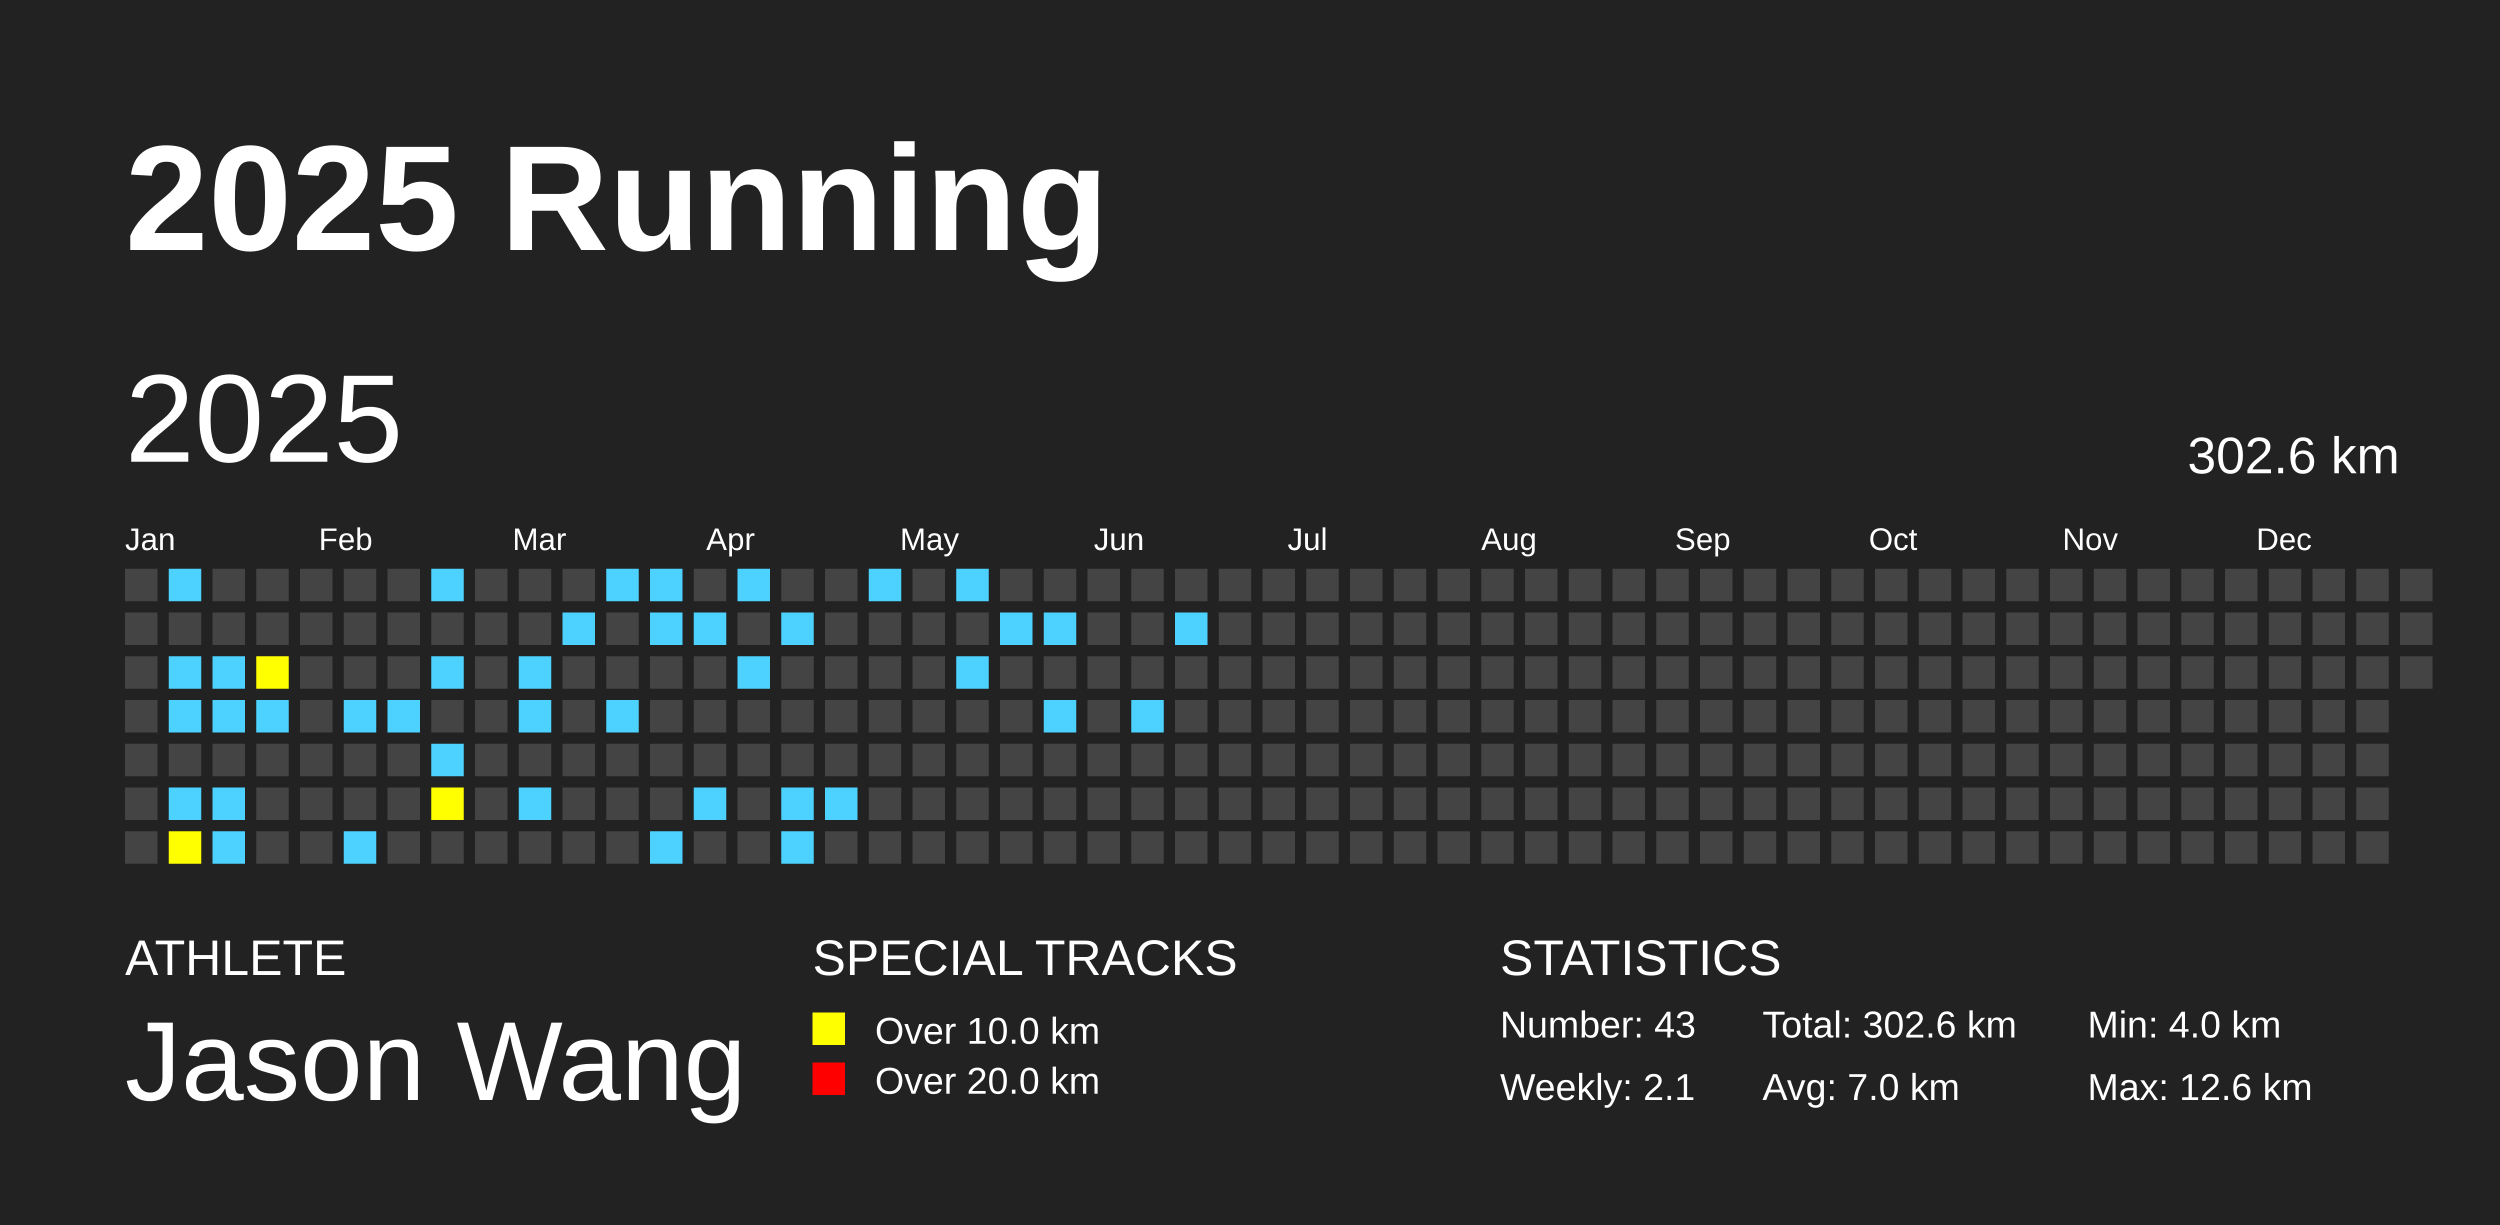
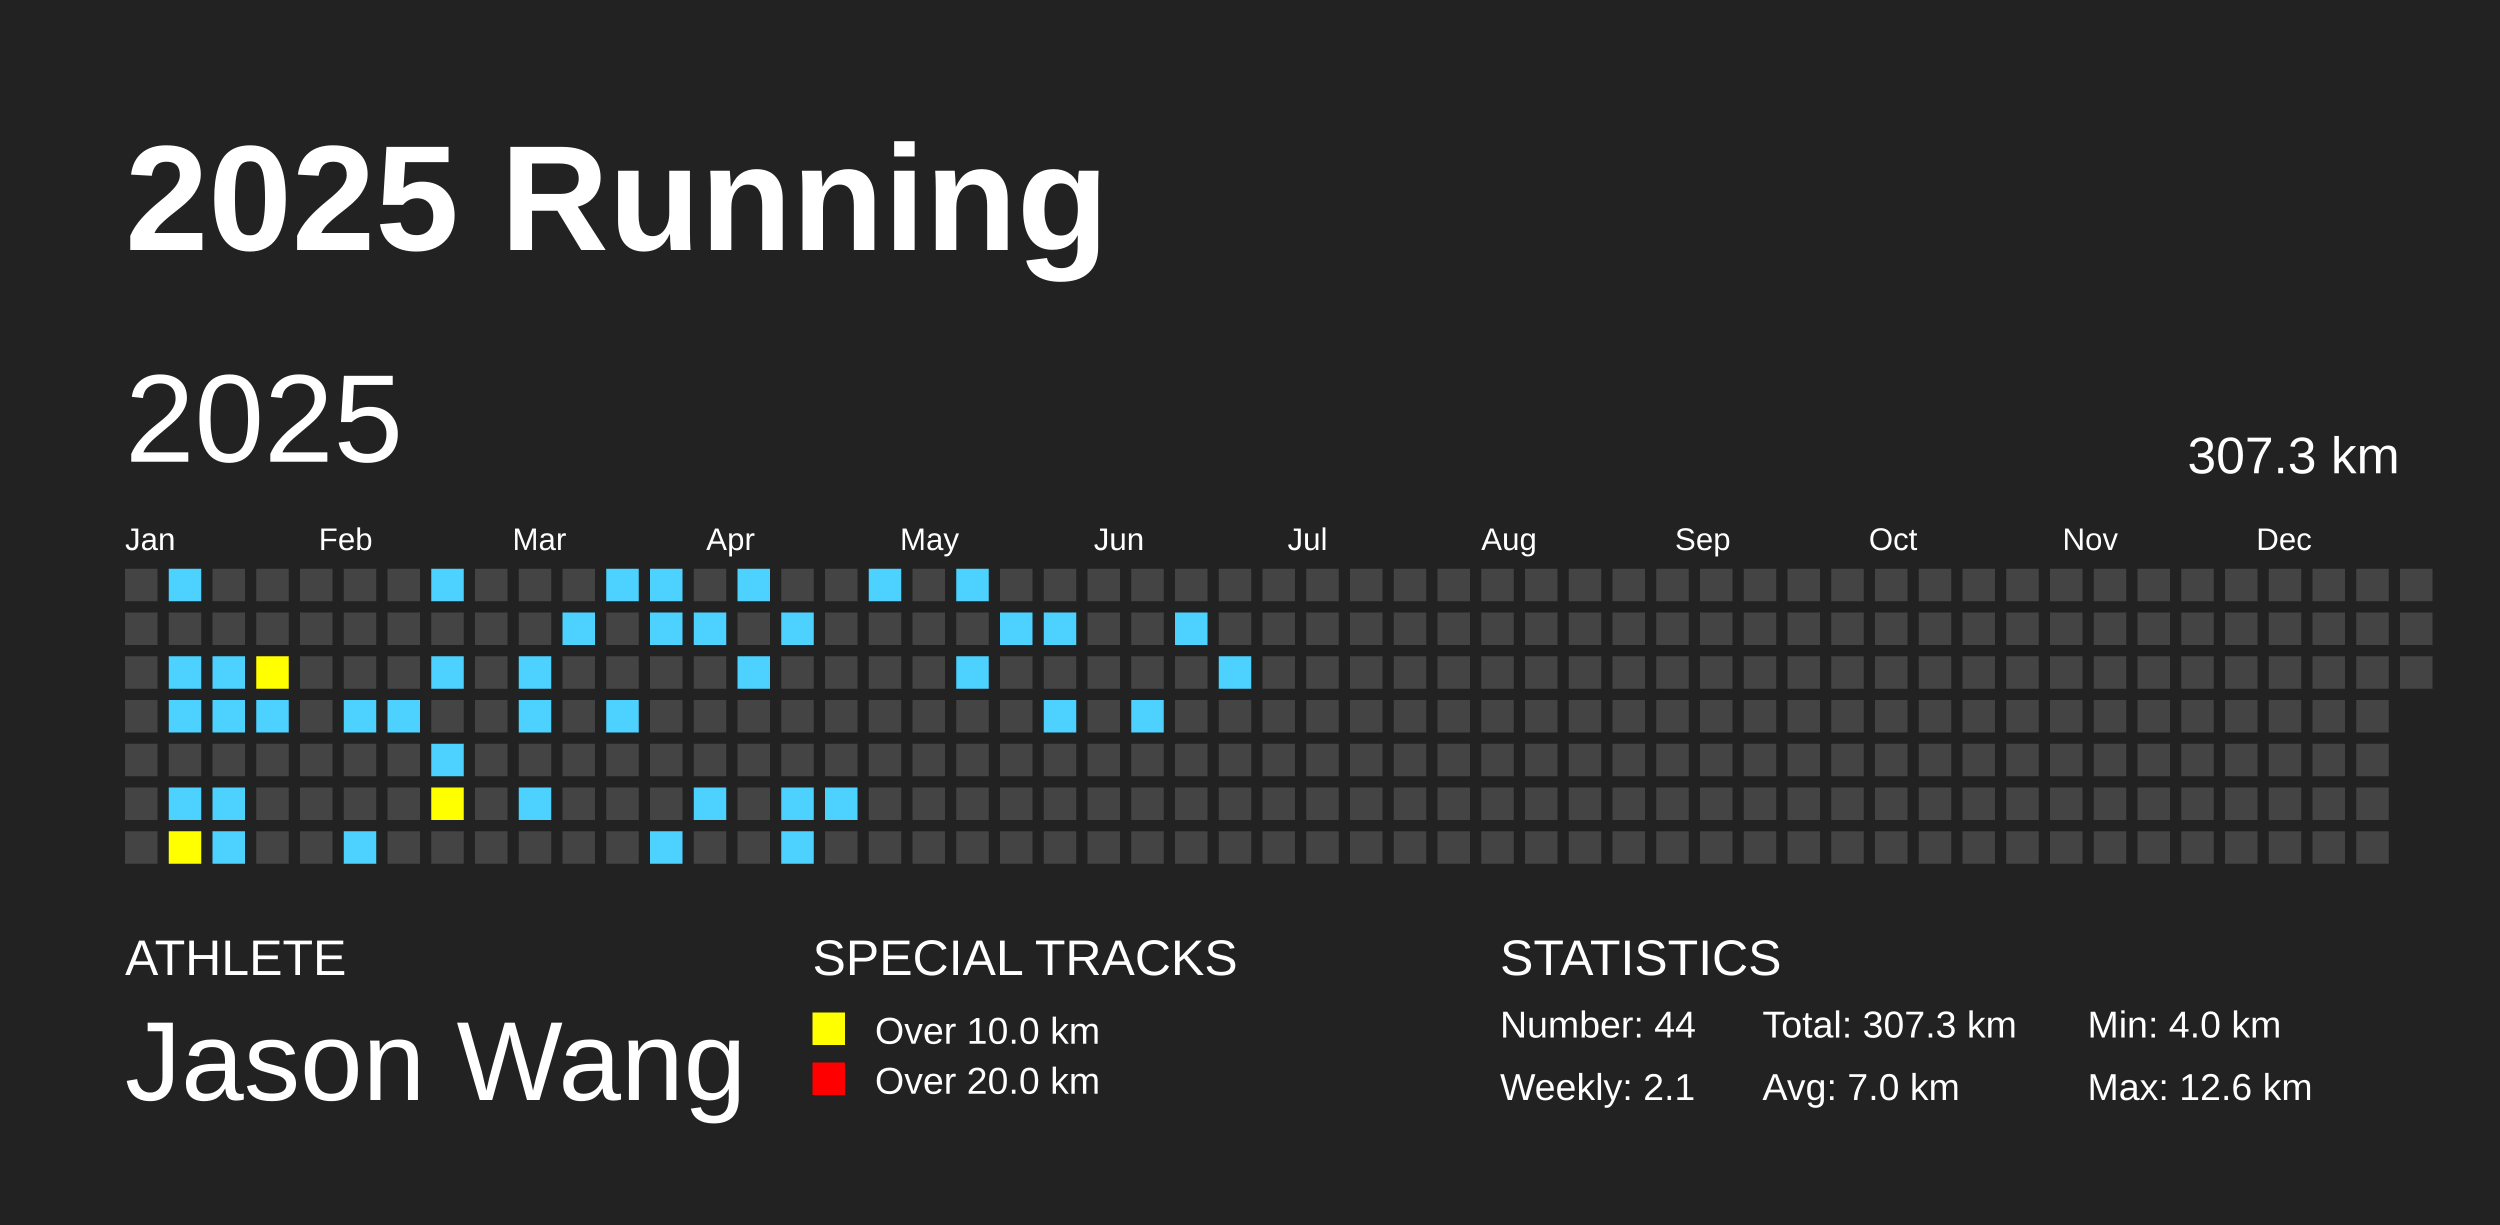
<svg xmlns="http://www.w3.org/2000/svg" baseProfile="full" height="98mm" version="1.1" viewBox="0,0,200,98" width="200mm">
  <defs />
  <rect fill="#222222" height="98" width="200" x="0" y="0" />
  <text fill="#FFFFFF" style="font-size:12px; font-family:Arial; font-weight:bold;" x="10" y="20">2025 Running</text>
  <text fill="#FFFFFF" style="font-size:4px; font-family:Arial" x="10" y="78">ATHLETE</text>
  <text fill="#FFFFFF" style="font-size:9px; font-family:Arial" x="10" y="88">Jason Wang</text>
  <text fill="#FFFFFF" style="font-size:4px; font-family:Arial" x="65" y="78">SPECIAL TRACKS</text>
  <rect fill="yellow" height="2.6" width="2.6" x="65" y="81" />
  <text fill="#FFFFFF" style="font-size:3px; font-family:Arial" x="70" y="83.5">Over 10.0 km</text>
  <rect fill="red" height="2.6" width="2.6" x="65" y="85" />
  <text fill="#FFFFFF" style="font-size:3px; font-family:Arial" x="70" y="87.5">Over 20.0 km</text>
  <text fill="#FFFFFF" style="font-size:4px; font-family:Arial" x="120" y="78">STATISTICS</text>
-   <text fill="#FFFFFF" style="font-size:3px; font-family:Arial" x="120" y="83">Number: 43</text>
+   <text fill="#FFFFFF" style="font-size:3px; font-family:Arial" x="120" y="83">Number: 44</text>
  <text fill="#FFFFFF" style="font-size:3px; font-family:Arial" x="120" y="88">Weekly: 2.1</text>
-   <text fill="#FFFFFF" style="font-size:3px; font-family:Arial" x="141" y="83">Total: 302.6 km</text>
+   <text fill="#FFFFFF" style="font-size:3px; font-family:Arial" x="141" y="83">Total: 307.3 km</text>
  <text fill="#FFFFFF" style="font-size:3px; font-family:Arial" x="141" y="88">Avg: 7.0 km</text>
  <text fill="#FFFFFF" style="font-size:3px; font-family:Arial" x="167" y="83">Min: 4.0 km</text>
  <text fill="#FFFFFF" style="font-size:3px; font-family:Arial" x="167" y="88">Max: 12.6 km</text>
  <text dominant-baseline="hanging" fill="#FFFFFF" style="font-size:10.0px; font-family:Arial;" x="10" y="30">2025</text>
-   <text dominant-baseline="hanging" fill="#FFFFFF" style="font-size:4.125px; font-family:Arial;" x="175" y="35">302.6 km</text>
+   <text dominant-baseline="hanging" fill="#FFFFFF" style="font-size:4.125px; font-family:Arial;" x="175" y="35">307.3 km</text>
  <text fill="#FFFFFF" style="font-size:2.5px; font-family:Arial" x="10.0" y="44">Jan</text>
  <text fill="#FFFFFF" style="font-size:2.5px; font-family:Arial" x="25.5" y="44">Feb</text>
  <text fill="#FFFFFF" style="font-size:2.5px; font-family:Arial" x="41.0" y="44">Mar</text>
  <text fill="#FFFFFF" style="font-size:2.5px; font-family:Arial" x="56.5" y="44">Apr</text>
  <text fill="#FFFFFF" style="font-size:2.5px; font-family:Arial" x="72.0" y="44">May</text>
  <text fill="#FFFFFF" style="font-size:2.5px; font-family:Arial" x="87.5" y="44">Jun</text>
  <text fill="#FFFFFF" style="font-size:2.5px; font-family:Arial" x="103.0" y="44">Jul</text>
  <text fill="#FFFFFF" style="font-size:2.5px; font-family:Arial" x="118.5" y="44">Aug</text>
  <text fill="#FFFFFF" style="font-size:2.5px; font-family:Arial" x="134.0" y="44">Sep</text>
  <text fill="#FFFFFF" style="font-size:2.5px; font-family:Arial" x="149.5" y="44">Oct</text>
  <text fill="#FFFFFF" style="font-size:2.5px; font-family:Arial" x="165.0" y="44">Nov</text>
  <text fill="#FFFFFF" style="font-size:2.5px; font-family:Arial" x="180.5" y="44">Dec</text>
  <rect fill="#444444" height="2.6" width="2.6" x="10.0" y="45.5" />
  <rect fill="#444444" height="2.6" width="2.6" x="10.0" y="49.0" />
  <rect fill="#444444" height="2.6" width="2.6" x="10.0" y="52.5" />
  <rect fill="#444444" height="2.6" width="2.6" x="10.0" y="56.0" />
  <rect fill="#444444" height="2.6" width="2.6" x="10.0" y="59.5" />
  <rect fill="#444444" height="2.6" width="2.6" x="10.0" y="63.0" />
  <rect fill="#444444" height="2.6" width="2.6" x="10.0" y="66.5" />
  <rect fill="#4DD2FF" height="2.6" width="2.6" x="13.5" y="45.5" />
  <rect fill="#444444" height="2.6" width="2.6" x="13.5" y="49.0" />
  <rect fill="#4DD2FF" height="2.6" width="2.6" x="13.5" y="52.5" />
  <rect fill="#4DD2FF" height="2.6" width="2.6" x="13.5" y="56.0" />
  <rect fill="#444444" height="2.6" width="2.6" x="13.5" y="59.5" />
  <rect fill="#4DD2FF" height="2.6" width="2.6" x="13.5" y="63.0" />
  <rect fill="yellow" height="2.6" width="2.6" x="13.5" y="66.5" />
  <rect fill="#444444" height="2.6" width="2.6" x="17.0" y="45.5" />
  <rect fill="#444444" height="2.6" width="2.6" x="17.0" y="49.0" />
  <rect fill="#4DD2FF" height="2.6" width="2.6" x="17.0" y="52.5" />
  <rect fill="#4DD2FF" height="2.6" width="2.6" x="17.0" y="56.0" />
  <rect fill="#444444" height="2.6" width="2.6" x="17.0" y="59.5" />
  <rect fill="#4DD2FF" height="2.6" width="2.6" x="17.0" y="63.0" />
  <rect fill="#4DD2FF" height="2.6" width="2.6" x="17.0" y="66.5" />
  <rect fill="#444444" height="2.6" width="2.6" x="20.5" y="45.5" />
  <rect fill="#444444" height="2.6" width="2.6" x="20.5" y="49.0" />
  <rect fill="yellow" height="2.6" width="2.6" x="20.5" y="52.5" />
  <rect fill="#4DD2FF" height="2.6" width="2.6" x="20.5" y="56.0" />
  <rect fill="#444444" height="2.6" width="2.6" x="20.5" y="59.5" />
  <rect fill="#444444" height="2.6" width="2.6" x="20.5" y="63.0" />
  <rect fill="#444444" height="2.6" width="2.6" x="20.5" y="66.5" />
  <rect fill="#444444" height="2.6" width="2.6" x="24.0" y="45.5" />
  <rect fill="#444444" height="2.6" width="2.6" x="24.0" y="49.0" />
  <rect fill="#444444" height="2.6" width="2.6" x="24.0" y="52.5" />
  <rect fill="#444444" height="2.6" width="2.6" x="24.0" y="56.0" />
  <rect fill="#444444" height="2.6" width="2.6" x="24.0" y="59.5" />
  <rect fill="#444444" height="2.6" width="2.6" x="24.0" y="63.0" />
  <rect fill="#444444" height="2.6" width="2.6" x="24.0" y="66.5" />
  <rect fill="#444444" height="2.6" width="2.6" x="27.5" y="45.5" />
  <rect fill="#444444" height="2.6" width="2.6" x="27.5" y="49.0" />
  <rect fill="#444444" height="2.6" width="2.6" x="27.5" y="52.5" />
  <rect fill="#4DD2FF" height="2.6" width="2.6" x="27.5" y="56.0" />
  <rect fill="#444444" height="2.6" width="2.6" x="27.5" y="59.5" />
  <rect fill="#444444" height="2.6" width="2.6" x="27.5" y="63.0" />
  <rect fill="#4DD2FF" height="2.6" width="2.6" x="27.5" y="66.5" />
  <rect fill="#444444" height="2.6" width="2.6" x="31.0" y="45.5" />
  <rect fill="#444444" height="2.6" width="2.6" x="31.0" y="49.0" />
  <rect fill="#444444" height="2.6" width="2.6" x="31.0" y="52.5" />
  <rect fill="#4DD2FF" height="2.6" width="2.6" x="31.0" y="56.0" />
  <rect fill="#444444" height="2.6" width="2.6" x="31.0" y="59.5" />
  <rect fill="#444444" height="2.6" width="2.6" x="31.0" y="63.0" />
  <rect fill="#444444" height="2.6" width="2.6" x="31.0" y="66.5" />
  <rect fill="#4DD2FF" height="2.6" width="2.6" x="34.5" y="45.5" />
  <rect fill="#444444" height="2.6" width="2.6" x="34.5" y="49.0" />
  <rect fill="#4DD2FF" height="2.6" width="2.6" x="34.5" y="52.5" />
  <rect fill="#444444" height="2.6" width="2.6" x="34.5" y="56.0" />
  <rect fill="#4DD2FF" height="2.6" width="2.6" x="34.5" y="59.5" />
  <rect fill="yellow" height="2.6" width="2.6" x="34.5" y="63.0" />
  <rect fill="#444444" height="2.6" width="2.6" x="34.5" y="66.5" />
  <rect fill="#444444" height="2.6" width="2.6" x="38.0" y="45.5" />
  <rect fill="#444444" height="2.6" width="2.6" x="38.0" y="49.0" />
  <rect fill="#444444" height="2.6" width="2.6" x="38.0" y="52.5" />
  <rect fill="#444444" height="2.6" width="2.6" x="38.0" y="56.0" />
  <rect fill="#444444" height="2.6" width="2.6" x="38.0" y="59.5" />
  <rect fill="#444444" height="2.6" width="2.6" x="38.0" y="63.0" />
  <rect fill="#444444" height="2.6" width="2.6" x="38.0" y="66.5" />
  <rect fill="#444444" height="2.6" width="2.6" x="41.5" y="45.5" />
  <rect fill="#444444" height="2.6" width="2.6" x="41.5" y="49.0" />
  <rect fill="#4DD2FF" height="2.6" width="2.6" x="41.5" y="52.5" />
  <rect fill="#4DD2FF" height="2.6" width="2.6" x="41.5" y="56.0" />
  <rect fill="#444444" height="2.6" width="2.6" x="41.5" y="59.5" />
  <rect fill="#4DD2FF" height="2.6" width="2.6" x="41.5" y="63.0" />
  <rect fill="#444444" height="2.6" width="2.6" x="41.5" y="66.5" />
  <rect fill="#444444" height="2.6" width="2.6" x="45.0" y="45.5" />
  <rect fill="#4DD2FF" height="2.6" width="2.6" x="45.0" y="49.0" />
  <rect fill="#444444" height="2.6" width="2.6" x="45.0" y="52.5" />
  <rect fill="#444444" height="2.6" width="2.6" x="45.0" y="56.0" />
  <rect fill="#444444" height="2.6" width="2.6" x="45.0" y="59.5" />
  <rect fill="#444444" height="2.6" width="2.6" x="45.0" y="63.0" />
  <rect fill="#444444" height="2.6" width="2.6" x="45.0" y="66.5" />
  <rect fill="#4DD2FF" height="2.6" width="2.6" x="48.5" y="45.5" />
  <rect fill="#444444" height="2.6" width="2.6" x="48.5" y="49.0" />
  <rect fill="#444444" height="2.6" width="2.6" x="48.5" y="52.5" />
  <rect fill="#4DD2FF" height="2.6" width="2.6" x="48.5" y="56.0" />
  <rect fill="#444444" height="2.6" width="2.6" x="48.5" y="59.5" />
  <rect fill="#444444" height="2.6" width="2.6" x="48.5" y="63.0" />
  <rect fill="#444444" height="2.6" width="2.6" x="48.5" y="66.5" />
  <rect fill="#4DD2FF" height="2.6" width="2.6" x="52.0" y="45.5" />
  <rect fill="#4DD2FF" height="2.6" width="2.6" x="52.0" y="49.0" />
  <rect fill="#444444" height="2.6" width="2.6" x="52.0" y="52.5" />
  <rect fill="#444444" height="2.6" width="2.6" x="52.0" y="56.0" />
  <rect fill="#444444" height="2.6" width="2.6" x="52.0" y="59.5" />
  <rect fill="#444444" height="2.6" width="2.6" x="52.0" y="63.0" />
  <rect fill="#4DD2FF" height="2.6" width="2.6" x="52.0" y="66.5" />
  <rect fill="#444444" height="2.6" width="2.6" x="55.5" y="45.5" />
  <rect fill="#4DD2FF" height="2.6" width="2.6" x="55.5" y="49.0" />
  <rect fill="#444444" height="2.6" width="2.6" x="55.5" y="52.5" />
  <rect fill="#444444" height="2.6" width="2.6" x="55.5" y="56.0" />
  <rect fill="#444444" height="2.6" width="2.6" x="55.5" y="59.5" />
  <rect fill="#4DD2FF" height="2.6" width="2.6" x="55.5" y="63.0" />
  <rect fill="#444444" height="2.6" width="2.6" x="55.5" y="66.5" />
  <rect fill="#4DD2FF" height="2.6" width="2.6" x="59.0" y="45.5" />
  <rect fill="#444444" height="2.6" width="2.6" x="59.0" y="49.0" />
  <rect fill="#4DD2FF" height="2.6" width="2.6" x="59.0" y="52.5" />
  <rect fill="#444444" height="2.6" width="2.6" x="59.0" y="56.0" />
  <rect fill="#444444" height="2.6" width="2.6" x="59.0" y="59.5" />
  <rect fill="#444444" height="2.6" width="2.6" x="59.0" y="63.0" />
  <rect fill="#444444" height="2.6" width="2.6" x="59.0" y="66.5" />
  <rect fill="#444444" height="2.6" width="2.6" x="62.5" y="45.5" />
  <rect fill="#4DD2FF" height="2.6" width="2.6" x="62.5" y="49.0" />
  <rect fill="#444444" height="2.6" width="2.6" x="62.5" y="52.5" />
  <rect fill="#444444" height="2.6" width="2.6" x="62.5" y="56.0" />
  <rect fill="#444444" height="2.6" width="2.6" x="62.5" y="59.5" />
  <rect fill="#4DD2FF" height="2.6" width="2.6" x="62.5" y="63.0" />
  <rect fill="#4DD2FF" height="2.6" width="2.6" x="62.5" y="66.5" />
  <rect fill="#444444" height="2.6" width="2.6" x="66.0" y="45.5" />
  <rect fill="#444444" height="2.6" width="2.6" x="66.0" y="49.0" />
  <rect fill="#444444" height="2.6" width="2.6" x="66.0" y="52.5" />
  <rect fill="#444444" height="2.6" width="2.6" x="66.0" y="56.0" />
  <rect fill="#444444" height="2.6" width="2.6" x="66.0" y="59.5" />
  <rect fill="#4DD2FF" height="2.6" width="2.6" x="66.0" y="63.0" />
  <rect fill="#444444" height="2.6" width="2.6" x="66.0" y="66.5" />
  <rect fill="#4DD2FF" height="2.6" width="2.6" x="69.5" y="45.5" />
  <rect fill="#444444" height="2.6" width="2.6" x="69.5" y="49.0" />
  <rect fill="#444444" height="2.6" width="2.6" x="69.5" y="52.5" />
  <rect fill="#444444" height="2.6" width="2.6" x="69.5" y="56.0" />
  <rect fill="#444444" height="2.6" width="2.6" x="69.5" y="59.5" />
  <rect fill="#444444" height="2.6" width="2.6" x="69.5" y="63.0" />
  <rect fill="#444444" height="2.6" width="2.6" x="69.5" y="66.5" />
  <rect fill="#444444" height="2.6" width="2.6" x="73.0" y="45.5" />
  <rect fill="#444444" height="2.6" width="2.6" x="73.0" y="49.0" />
  <rect fill="#444444" height="2.6" width="2.6" x="73.0" y="52.5" />
  <rect fill="#444444" height="2.6" width="2.6" x="73.0" y="56.0" />
  <rect fill="#444444" height="2.6" width="2.6" x="73.0" y="59.5" />
  <rect fill="#444444" height="2.6" width="2.6" x="73.0" y="63.0" />
  <rect fill="#444444" height="2.6" width="2.6" x="73.0" y="66.5" />
  <rect fill="#4DD2FF" height="2.6" width="2.6" x="76.5" y="45.5" />
  <rect fill="#444444" height="2.6" width="2.6" x="76.5" y="49.0" />
  <rect fill="#4DD2FF" height="2.6" width="2.6" x="76.5" y="52.5" />
  <rect fill="#444444" height="2.6" width="2.6" x="76.5" y="56.0" />
  <rect fill="#444444" height="2.6" width="2.6" x="76.5" y="59.5" />
  <rect fill="#444444" height="2.6" width="2.6" x="76.5" y="63.0" />
  <rect fill="#444444" height="2.6" width="2.6" x="76.5" y="66.5" />
  <rect fill="#444444" height="2.6" width="2.6" x="80.0" y="45.5" />
  <rect fill="#4DD2FF" height="2.6" width="2.6" x="80.0" y="49.0" />
  <rect fill="#444444" height="2.6" width="2.6" x="80.0" y="52.5" />
  <rect fill="#444444" height="2.6" width="2.6" x="80.0" y="56.0" />
  <rect fill="#444444" height="2.6" width="2.6" x="80.0" y="59.5" />
  <rect fill="#444444" height="2.6" width="2.6" x="80.0" y="63.0" />
  <rect fill="#444444" height="2.6" width="2.6" x="80.0" y="66.5" />
  <rect fill="#444444" height="2.6" width="2.6" x="83.5" y="45.5" />
  <rect fill="#4DD2FF" height="2.6" width="2.6" x="83.5" y="49.0" />
  <rect fill="#444444" height="2.6" width="2.6" x="83.5" y="52.5" />
  <rect fill="#4DD2FF" height="2.6" width="2.6" x="83.5" y="56.0" />
  <rect fill="#444444" height="2.6" width="2.6" x="83.5" y="59.5" />
  <rect fill="#444444" height="2.6" width="2.6" x="83.5" y="63.0" />
  <rect fill="#444444" height="2.6" width="2.6" x="83.5" y="66.5" />
  <rect fill="#444444" height="2.6" width="2.6" x="87.0" y="45.5" />
  <rect fill="#444444" height="2.6" width="2.6" x="87.0" y="49.0" />
  <rect fill="#444444" height="2.6" width="2.6" x="87.0" y="52.5" />
  <rect fill="#444444" height="2.6" width="2.6" x="87.0" y="56.0" />
  <rect fill="#444444" height="2.6" width="2.6" x="87.0" y="59.5" />
  <rect fill="#444444" height="2.6" width="2.6" x="87.0" y="63.0" />
  <rect fill="#444444" height="2.6" width="2.6" x="87.0" y="66.5" />
  <rect fill="#444444" height="2.6" width="2.6" x="90.5" y="45.5" />
  <rect fill="#444444" height="2.6" width="2.6" x="90.5" y="49.0" />
  <rect fill="#444444" height="2.6" width="2.6" x="90.5" y="52.5" />
  <rect fill="#4DD2FF" height="2.6" width="2.6" x="90.5" y="56.0" />
  <rect fill="#444444" height="2.6" width="2.6" x="90.5" y="59.5" />
  <rect fill="#444444" height="2.6" width="2.6" x="90.5" y="63.0" />
  <rect fill="#444444" height="2.6" width="2.6" x="90.5" y="66.5" />
  <rect fill="#444444" height="2.6" width="2.6" x="94.0" y="45.5" />
  <rect fill="#4DD2FF" height="2.6" width="2.6" x="94.0" y="49.0" />
  <rect fill="#444444" height="2.6" width="2.6" x="94.0" y="52.5" />
  <rect fill="#444444" height="2.6" width="2.6" x="94.0" y="56.0" />
  <rect fill="#444444" height="2.6" width="2.6" x="94.0" y="59.5" />
  <rect fill="#444444" height="2.6" width="2.6" x="94.0" y="63.0" />
  <rect fill="#444444" height="2.6" width="2.6" x="94.0" y="66.5" />
  <rect fill="#444444" height="2.6" width="2.6" x="97.5" y="45.5" />
  <rect fill="#444444" height="2.6" width="2.6" x="97.5" y="49.0" />
-   <rect fill="#444444" height="2.6" width="2.6" x="97.5" y="52.5" />
+   <rect fill="#4DD2FF" height="2.6" width="2.6" x="97.5" y="52.5" />
  <rect fill="#444444" height="2.6" width="2.6" x="97.5" y="56.0" />
  <rect fill="#444444" height="2.6" width="2.6" x="97.5" y="59.5" />
  <rect fill="#444444" height="2.6" width="2.6" x="97.5" y="63.0" />
  <rect fill="#444444" height="2.6" width="2.6" x="97.5" y="66.5" />
  <rect fill="#444444" height="2.6" width="2.6" x="101.0" y="45.5" />
  <rect fill="#444444" height="2.6" width="2.6" x="101.0" y="49.0" />
  <rect fill="#444444" height="2.6" width="2.6" x="101.0" y="52.5" />
  <rect fill="#444444" height="2.6" width="2.6" x="101.0" y="56.0" />
  <rect fill="#444444" height="2.6" width="2.6" x="101.0" y="59.5" />
  <rect fill="#444444" height="2.6" width="2.6" x="101.0" y="63.0" />
  <rect fill="#444444" height="2.6" width="2.6" x="101.0" y="66.5" />
  <rect fill="#444444" height="2.6" width="2.6" x="104.5" y="45.5" />
  <rect fill="#444444" height="2.6" width="2.6" x="104.5" y="49.0" />
  <rect fill="#444444" height="2.6" width="2.6" x="104.5" y="52.5" />
  <rect fill="#444444" height="2.6" width="2.6" x="104.5" y="56.0" />
  <rect fill="#444444" height="2.6" width="2.6" x="104.5" y="59.5" />
  <rect fill="#444444" height="2.6" width="2.6" x="104.5" y="63.0" />
  <rect fill="#444444" height="2.6" width="2.6" x="104.5" y="66.5" />
  <rect fill="#444444" height="2.6" width="2.6" x="108.0" y="45.5" />
  <rect fill="#444444" height="2.6" width="2.6" x="108.0" y="49.0" />
  <rect fill="#444444" height="2.6" width="2.6" x="108.0" y="52.5" />
  <rect fill="#444444" height="2.6" width="2.6" x="108.0" y="56.0" />
  <rect fill="#444444" height="2.6" width="2.6" x="108.0" y="59.5" />
  <rect fill="#444444" height="2.6" width="2.6" x="108.0" y="63.0" />
  <rect fill="#444444" height="2.6" width="2.6" x="108.0" y="66.5" />
  <rect fill="#444444" height="2.6" width="2.6" x="111.5" y="45.5" />
  <rect fill="#444444" height="2.6" width="2.6" x="111.5" y="49.0" />
  <rect fill="#444444" height="2.6" width="2.6" x="111.5" y="52.5" />
  <rect fill="#444444" height="2.6" width="2.6" x="111.5" y="56.0" />
  <rect fill="#444444" height="2.6" width="2.6" x="111.5" y="59.5" />
  <rect fill="#444444" height="2.6" width="2.6" x="111.5" y="63.0" />
  <rect fill="#444444" height="2.6" width="2.6" x="111.5" y="66.5" />
  <rect fill="#444444" height="2.6" width="2.6" x="115.0" y="45.5" />
  <rect fill="#444444" height="2.6" width="2.6" x="115.0" y="49.0" />
  <rect fill="#444444" height="2.6" width="2.6" x="115.0" y="52.5" />
  <rect fill="#444444" height="2.6" width="2.6" x="115.0" y="56.0" />
  <rect fill="#444444" height="2.6" width="2.6" x="115.0" y="59.5" />
  <rect fill="#444444" height="2.6" width="2.6" x="115.0" y="63.0" />
  <rect fill="#444444" height="2.6" width="2.6" x="115.0" y="66.5" />
  <rect fill="#444444" height="2.6" width="2.6" x="118.5" y="45.5" />
  <rect fill="#444444" height="2.6" width="2.6" x="118.5" y="49.0" />
  <rect fill="#444444" height="2.6" width="2.6" x="118.5" y="52.5" />
  <rect fill="#444444" height="2.6" width="2.6" x="118.5" y="56.0" />
  <rect fill="#444444" height="2.6" width="2.6" x="118.5" y="59.5" />
  <rect fill="#444444" height="2.6" width="2.6" x="118.5" y="63.0" />
  <rect fill="#444444" height="2.6" width="2.6" x="118.5" y="66.5" />
  <rect fill="#444444" height="2.6" width="2.6" x="122.0" y="45.5" />
  <rect fill="#444444" height="2.6" width="2.6" x="122.0" y="49.0" />
  <rect fill="#444444" height="2.6" width="2.6" x="122.0" y="52.5" />
  <rect fill="#444444" height="2.6" width="2.6" x="122.0" y="56.0" />
  <rect fill="#444444" height="2.6" width="2.6" x="122.0" y="59.5" />
  <rect fill="#444444" height="2.6" width="2.6" x="122.0" y="63.0" />
  <rect fill="#444444" height="2.6" width="2.6" x="122.0" y="66.5" />
  <rect fill="#444444" height="2.6" width="2.6" x="125.5" y="45.5" />
  <rect fill="#444444" height="2.6" width="2.6" x="125.5" y="49.0" />
  <rect fill="#444444" height="2.6" width="2.6" x="125.5" y="52.5" />
  <rect fill="#444444" height="2.6" width="2.6" x="125.5" y="56.0" />
  <rect fill="#444444" height="2.6" width="2.6" x="125.5" y="59.5" />
  <rect fill="#444444" height="2.6" width="2.6" x="125.5" y="63.0" />
  <rect fill="#444444" height="2.6" width="2.6" x="125.5" y="66.5" />
  <rect fill="#444444" height="2.6" width="2.6" x="129.0" y="45.5" />
  <rect fill="#444444" height="2.6" width="2.6" x="129.0" y="49.0" />
  <rect fill="#444444" height="2.6" width="2.6" x="129.0" y="52.5" />
  <rect fill="#444444" height="2.6" width="2.6" x="129.0" y="56.0" />
  <rect fill="#444444" height="2.6" width="2.6" x="129.0" y="59.5" />
  <rect fill="#444444" height="2.6" width="2.6" x="129.0" y="63.0" />
  <rect fill="#444444" height="2.6" width="2.6" x="129.0" y="66.5" />
  <rect fill="#444444" height="2.6" width="2.6" x="132.5" y="45.5" />
  <rect fill="#444444" height="2.6" width="2.6" x="132.5" y="49.0" />
  <rect fill="#444444" height="2.6" width="2.6" x="132.5" y="52.5" />
  <rect fill="#444444" height="2.6" width="2.6" x="132.5" y="56.0" />
  <rect fill="#444444" height="2.6" width="2.6" x="132.5" y="59.5" />
  <rect fill="#444444" height="2.6" width="2.6" x="132.5" y="63.0" />
  <rect fill="#444444" height="2.6" width="2.6" x="132.5" y="66.5" />
  <rect fill="#444444" height="2.6" width="2.6" x="136.0" y="45.5" />
  <rect fill="#444444" height="2.6" width="2.6" x="136.0" y="49.0" />
  <rect fill="#444444" height="2.6" width="2.6" x="136.0" y="52.5" />
  <rect fill="#444444" height="2.6" width="2.6" x="136.0" y="56.0" />
  <rect fill="#444444" height="2.6" width="2.6" x="136.0" y="59.5" />
  <rect fill="#444444" height="2.6" width="2.6" x="136.0" y="63.0" />
  <rect fill="#444444" height="2.6" width="2.6" x="136.0" y="66.5" />
  <rect fill="#444444" height="2.6" width="2.6" x="139.5" y="45.5" />
  <rect fill="#444444" height="2.6" width="2.6" x="139.5" y="49.0" />
  <rect fill="#444444" height="2.6" width="2.6" x="139.5" y="52.5" />
  <rect fill="#444444" height="2.6" width="2.6" x="139.5" y="56.0" />
  <rect fill="#444444" height="2.6" width="2.6" x="139.5" y="59.5" />
  <rect fill="#444444" height="2.6" width="2.6" x="139.5" y="63.0" />
  <rect fill="#444444" height="2.6" width="2.6" x="139.5" y="66.5" />
  <rect fill="#444444" height="2.6" width="2.6" x="143.0" y="45.5" />
  <rect fill="#444444" height="2.6" width="2.6" x="143.0" y="49.0" />
  <rect fill="#444444" height="2.6" width="2.6" x="143.0" y="52.5" />
  <rect fill="#444444" height="2.6" width="2.6" x="143.0" y="56.0" />
  <rect fill="#444444" height="2.6" width="2.6" x="143.0" y="59.5" />
  <rect fill="#444444" height="2.6" width="2.6" x="143.0" y="63.0" />
  <rect fill="#444444" height="2.6" width="2.6" x="143.0" y="66.5" />
  <rect fill="#444444" height="2.6" width="2.6" x="146.5" y="45.5" />
  <rect fill="#444444" height="2.6" width="2.6" x="146.5" y="49.0" />
  <rect fill="#444444" height="2.6" width="2.6" x="146.5" y="52.5" />
  <rect fill="#444444" height="2.6" width="2.6" x="146.5" y="56.0" />
  <rect fill="#444444" height="2.6" width="2.6" x="146.5" y="59.5" />
  <rect fill="#444444" height="2.6" width="2.6" x="146.5" y="63.0" />
  <rect fill="#444444" height="2.6" width="2.6" x="146.5" y="66.5" />
  <rect fill="#444444" height="2.6" width="2.6" x="150.0" y="45.5" />
  <rect fill="#444444" height="2.6" width="2.6" x="150.0" y="49.0" />
  <rect fill="#444444" height="2.6" width="2.6" x="150.0" y="52.5" />
  <rect fill="#444444" height="2.6" width="2.6" x="150.0" y="56.0" />
  <rect fill="#444444" height="2.6" width="2.6" x="150.0" y="59.5" />
  <rect fill="#444444" height="2.6" width="2.6" x="150.0" y="63.0" />
  <rect fill="#444444" height="2.6" width="2.6" x="150.0" y="66.5" />
  <rect fill="#444444" height="2.6" width="2.6" x="153.5" y="45.5" />
  <rect fill="#444444" height="2.6" width="2.6" x="153.5" y="49.0" />
  <rect fill="#444444" height="2.6" width="2.6" x="153.5" y="52.5" />
  <rect fill="#444444" height="2.6" width="2.6" x="153.5" y="56.0" />
  <rect fill="#444444" height="2.6" width="2.6" x="153.5" y="59.5" />
  <rect fill="#444444" height="2.6" width="2.6" x="153.5" y="63.0" />
  <rect fill="#444444" height="2.6" width="2.6" x="153.5" y="66.5" />
  <rect fill="#444444" height="2.6" width="2.6" x="157.0" y="45.5" />
  <rect fill="#444444" height="2.6" width="2.6" x="157.0" y="49.0" />
  <rect fill="#444444" height="2.6" width="2.6" x="157.0" y="52.5" />
  <rect fill="#444444" height="2.6" width="2.6" x="157.0" y="56.0" />
  <rect fill="#444444" height="2.6" width="2.6" x="157.0" y="59.5" />
  <rect fill="#444444" height="2.6" width="2.6" x="157.0" y="63.0" />
  <rect fill="#444444" height="2.6" width="2.6" x="157.0" y="66.5" />
  <rect fill="#444444" height="2.6" width="2.6" x="160.5" y="45.5" />
  <rect fill="#444444" height="2.6" width="2.6" x="160.5" y="49.0" />
  <rect fill="#444444" height="2.6" width="2.6" x="160.5" y="52.5" />
  <rect fill="#444444" height="2.6" width="2.6" x="160.5" y="56.0" />
  <rect fill="#444444" height="2.6" width="2.6" x="160.5" y="59.5" />
  <rect fill="#444444" height="2.6" width="2.6" x="160.5" y="63.0" />
  <rect fill="#444444" height="2.6" width="2.6" x="160.5" y="66.5" />
  <rect fill="#444444" height="2.6" width="2.6" x="164.0" y="45.5" />
  <rect fill="#444444" height="2.6" width="2.6" x="164.0" y="49.0" />
  <rect fill="#444444" height="2.6" width="2.6" x="164.0" y="52.5" />
  <rect fill="#444444" height="2.6" width="2.6" x="164.0" y="56.0" />
  <rect fill="#444444" height="2.6" width="2.6" x="164.0" y="59.5" />
  <rect fill="#444444" height="2.6" width="2.6" x="164.0" y="63.0" />
  <rect fill="#444444" height="2.6" width="2.6" x="164.0" y="66.5" />
  <rect fill="#444444" height="2.6" width="2.6" x="167.5" y="45.5" />
  <rect fill="#444444" height="2.6" width="2.6" x="167.5" y="49.0" />
  <rect fill="#444444" height="2.6" width="2.6" x="167.5" y="52.5" />
  <rect fill="#444444" height="2.6" width="2.6" x="167.5" y="56.0" />
  <rect fill="#444444" height="2.6" width="2.6" x="167.5" y="59.5" />
  <rect fill="#444444" height="2.6" width="2.6" x="167.5" y="63.0" />
  <rect fill="#444444" height="2.6" width="2.6" x="167.5" y="66.5" />
  <rect fill="#444444" height="2.6" width="2.6" x="171.0" y="45.5" />
  <rect fill="#444444" height="2.6" width="2.6" x="171.0" y="49.0" />
  <rect fill="#444444" height="2.6" width="2.6" x="171.0" y="52.5" />
  <rect fill="#444444" height="2.6" width="2.6" x="171.0" y="56.0" />
  <rect fill="#444444" height="2.6" width="2.6" x="171.0" y="59.5" />
  <rect fill="#444444" height="2.6" width="2.6" x="171.0" y="63.0" />
  <rect fill="#444444" height="2.6" width="2.6" x="171.0" y="66.5" />
  <rect fill="#444444" height="2.6" width="2.6" x="174.5" y="45.5" />
  <rect fill="#444444" height="2.6" width="2.6" x="174.5" y="49.0" />
  <rect fill="#444444" height="2.6" width="2.6" x="174.5" y="52.5" />
  <rect fill="#444444" height="2.6" width="2.6" x="174.5" y="56.0" />
  <rect fill="#444444" height="2.6" width="2.6" x="174.5" y="59.5" />
  <rect fill="#444444" height="2.6" width="2.6" x="174.5" y="63.0" />
  <rect fill="#444444" height="2.6" width="2.6" x="174.5" y="66.5" />
  <rect fill="#444444" height="2.6" width="2.6" x="178.0" y="45.5" />
  <rect fill="#444444" height="2.6" width="2.6" x="178.0" y="49.0" />
  <rect fill="#444444" height="2.6" width="2.6" x="178.0" y="52.5" />
  <rect fill="#444444" height="2.6" width="2.6" x="178.0" y="56.0" />
  <rect fill="#444444" height="2.6" width="2.6" x="178.0" y="59.5" />
  <rect fill="#444444" height="2.6" width="2.6" x="178.0" y="63.0" />
  <rect fill="#444444" height="2.6" width="2.6" x="178.0" y="66.5" />
  <rect fill="#444444" height="2.6" width="2.6" x="181.5" y="45.5" />
  <rect fill="#444444" height="2.6" width="2.6" x="181.5" y="49.0" />
  <rect fill="#444444" height="2.6" width="2.6" x="181.5" y="52.5" />
  <rect fill="#444444" height="2.6" width="2.6" x="181.5" y="56.0" />
  <rect fill="#444444" height="2.6" width="2.6" x="181.5" y="59.5" />
  <rect fill="#444444" height="2.6" width="2.6" x="181.5" y="63.0" />
  <rect fill="#444444" height="2.6" width="2.6" x="181.5" y="66.5" />
  <rect fill="#444444" height="2.6" width="2.6" x="185.0" y="45.5" />
  <rect fill="#444444" height="2.6" width="2.6" x="185.0" y="49.0" />
  <rect fill="#444444" height="2.6" width="2.6" x="185.0" y="52.5" />
  <rect fill="#444444" height="2.6" width="2.6" x="185.0" y="56.0" />
  <rect fill="#444444" height="2.6" width="2.6" x="185.0" y="59.5" />
  <rect fill="#444444" height="2.6" width="2.6" x="185.0" y="63.0" />
  <rect fill="#444444" height="2.6" width="2.6" x="185.0" y="66.5" />
  <rect fill="#444444" height="2.6" width="2.6" x="188.5" y="45.5" />
  <rect fill="#444444" height="2.6" width="2.6" x="188.5" y="49.0" />
  <rect fill="#444444" height="2.6" width="2.6" x="188.5" y="52.5" />
  <rect fill="#444444" height="2.6" width="2.6" x="188.5" y="56.0" />
  <rect fill="#444444" height="2.6" width="2.6" x="188.5" y="59.5" />
  <rect fill="#444444" height="2.6" width="2.6" x="188.5" y="63.0" />
  <rect fill="#444444" height="2.6" width="2.6" x="188.5" y="66.5" />
  <rect fill="#444444" height="2.6" width="2.6" x="192.0" y="45.5" />
  <rect fill="#444444" height="2.6" width="2.6" x="192.0" y="49.0" />
  <rect fill="#444444" height="2.6" width="2.6" x="192.0" y="52.5" />
</svg>
